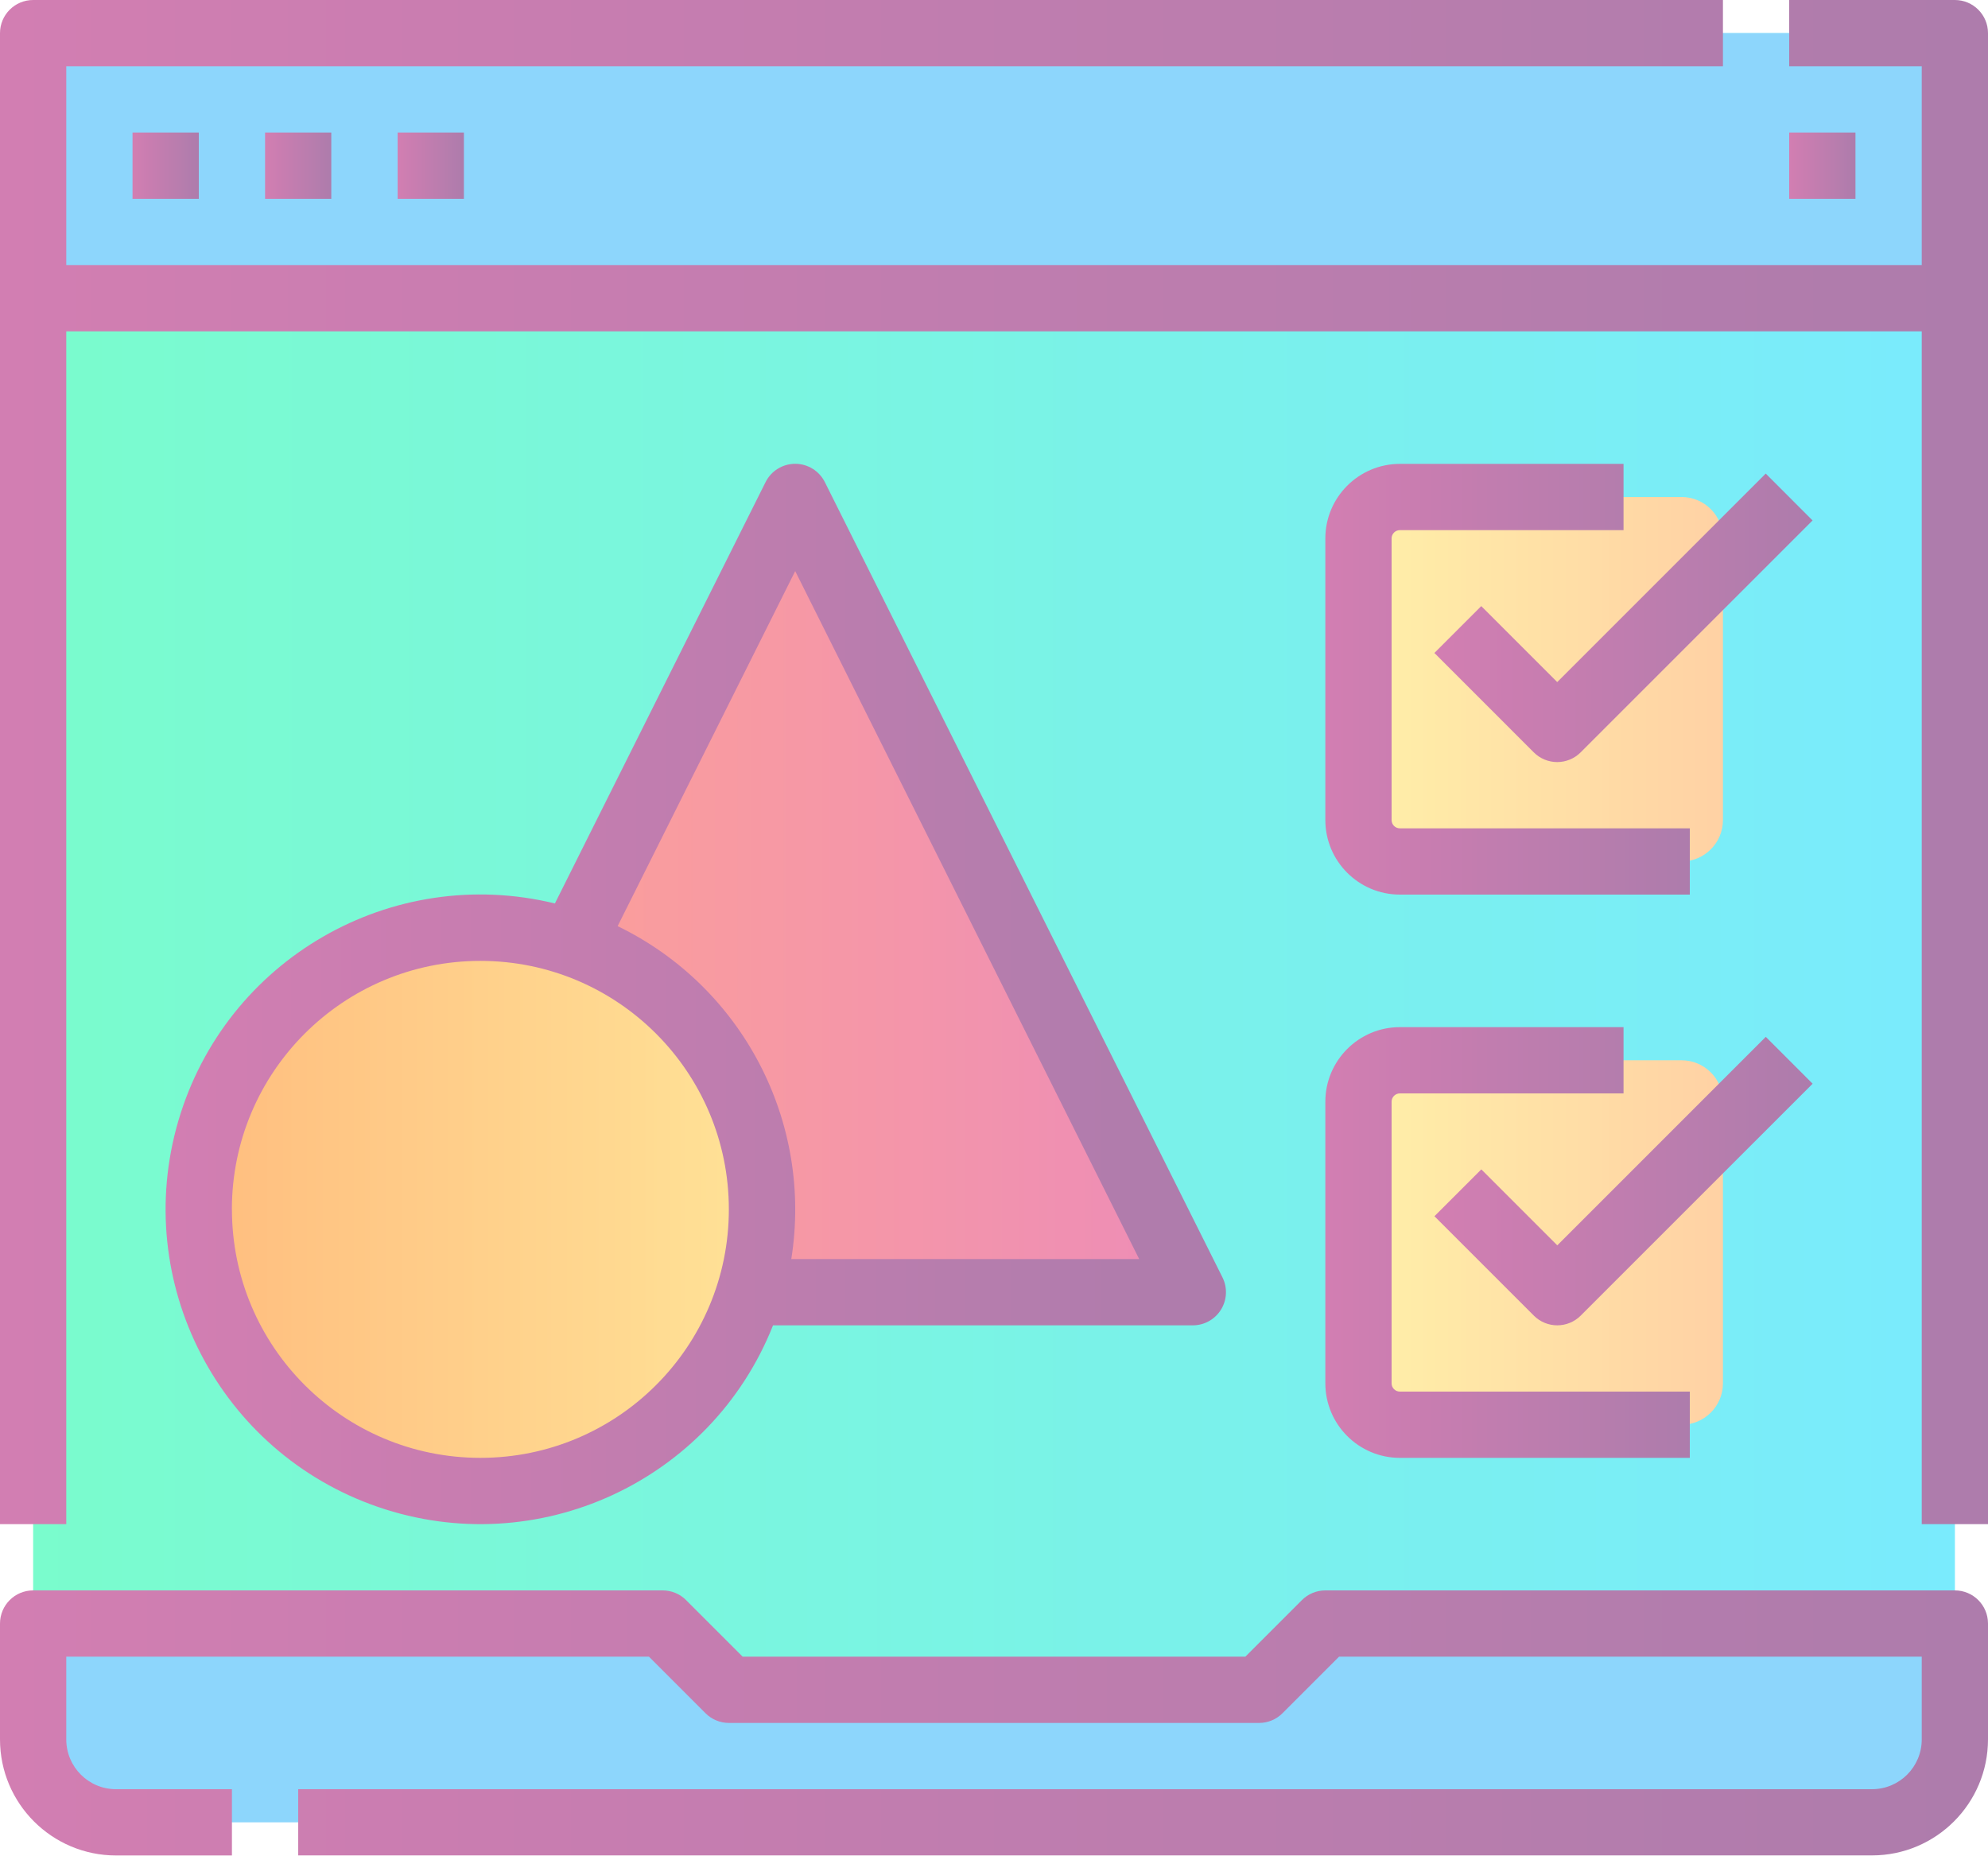
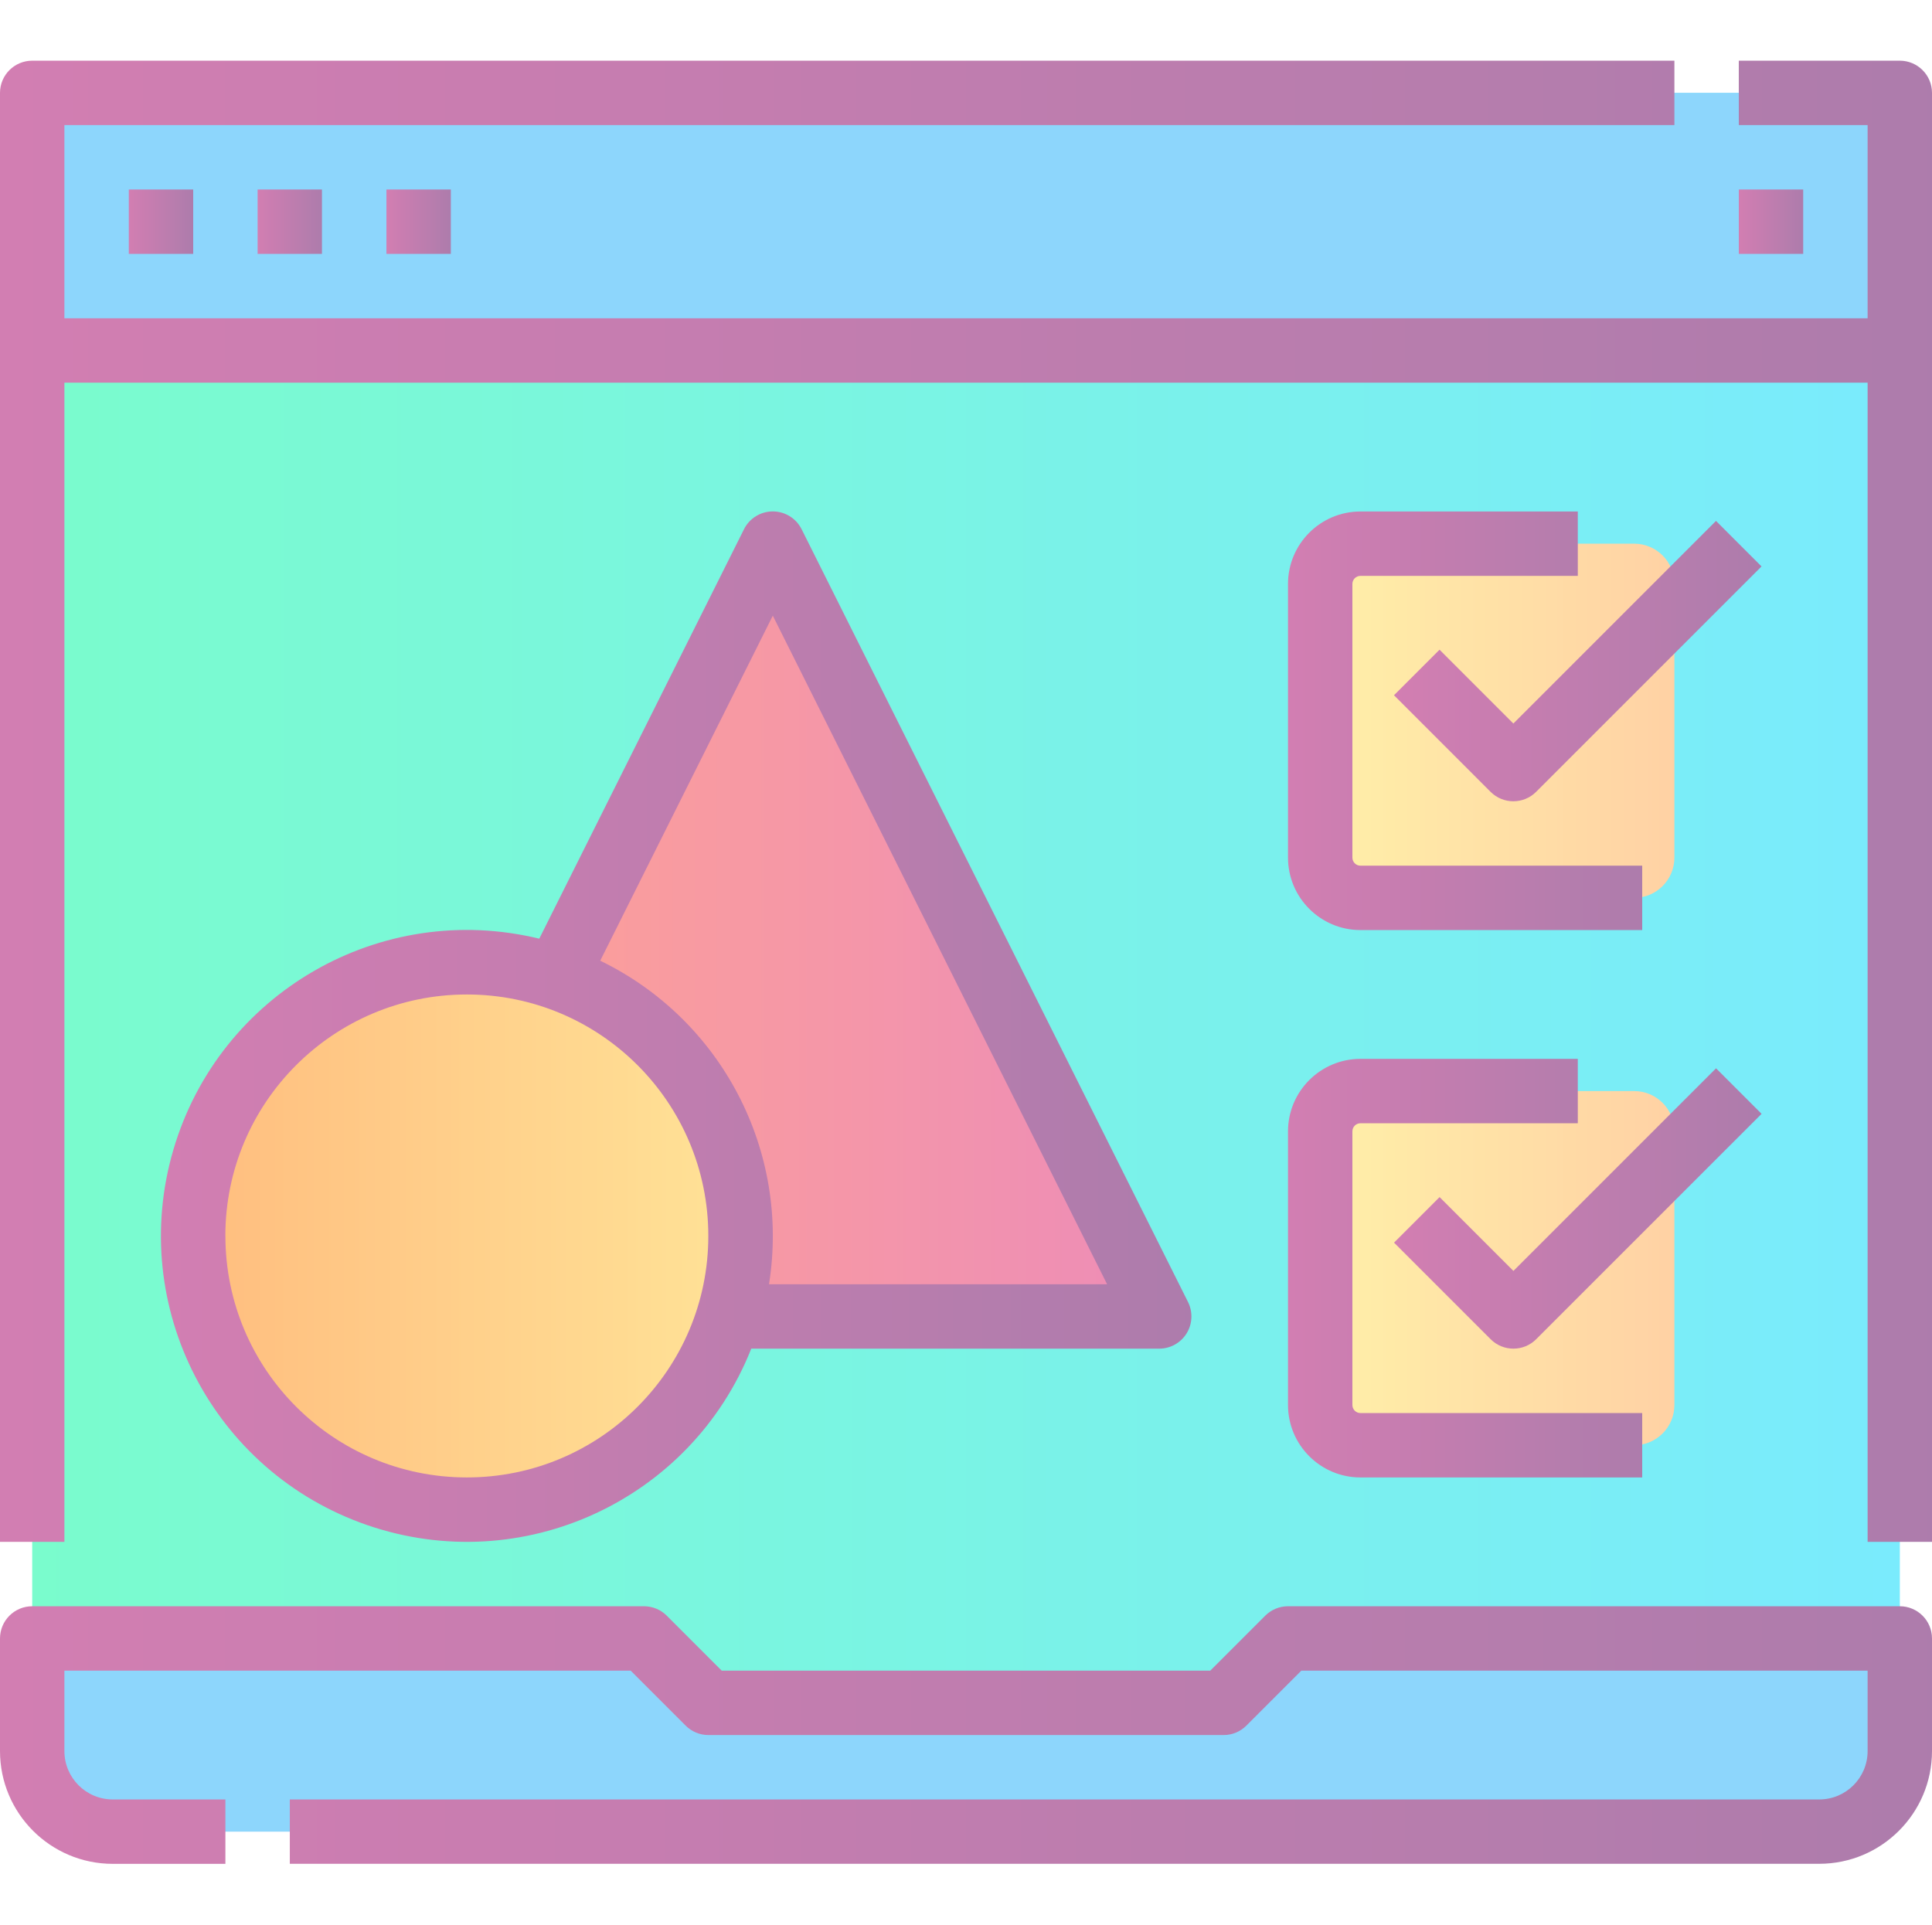
- <svg xmlns="http://www.w3.org/2000/svg" xmlns:xlink="http://www.w3.org/1999/xlink" width="140.809" height="131.422" viewBox="0 0 140.809 131.422">
+ <svg xmlns="http://www.w3.org/2000/svg" xmlns:xlink="http://www.w3.org/1999/xlink" width="100.809" height="100.422" viewBox="0 0 140.809 131.422">
  <defs>
    <style>.a{opacity:0.52;}.b{fill:url(#a);}.c{fill:url(#b);}.d{fill:#25b1fa;}.e{fill:url(#d);}.f{fill:url(#e);}.g{fill:url(#f);}.h{fill:url(#g);}.i{fill:url(#h);}.j{fill:url(#j);}</style>
    <linearGradient id="a" y1="0.5" x2="1" y2="0.5" gradientUnits="objectBoundingBox">
      <stop offset="0" stop-color="#00f99f" />
      <stop offset="1" stop-color="#00d8fc" />
    </linearGradient>
    <linearGradient id="b" y1="0.5" x2="1" y2="0.5" gradientUnits="objectBoundingBox">
      <stop offset="0" stop-color="#ffe259" />
      <stop offset="1" stop-color="#ffa751" />
    </linearGradient>
    <linearGradient id="d" y1="0.5" x2="1" y2="0.5" gradientUnits="objectBoundingBox">
      <stop offset="0" stop-color="#ff5030" />
      <stop offset="1" stop-color="#dd2475" />
    </linearGradient>
    <linearGradient id="e" y1="0.5" x2="1" y2="0.5" gradientUnits="objectBoundingBox">
      <stop offset="0" stop-color="#ff8109" />
      <stop offset="1" stop-color="#ffc837" />
    </linearGradient>
    <linearGradient id="f" y1="0.5" x2="1" y2="0.5" gradientUnits="objectBoundingBox">
      <stop offset="0" stop-color="#a9076b" />
      <stop offset="1" stop-color="#62045f" />
    </linearGradient>
    <linearGradient id="g" x1="0" y1="0.5" x2="1" y2="0.5" xlink:href="#f" />
    <linearGradient id="h" x1="0" y1="0.5" x2="1" y2="0.5" xlink:href="#f" />
    <linearGradient id="j" x1="0" y1="0.5" x2="1" y2="0.5" xlink:href="#f" />
  </defs>
  <g class="a" transform="translate(-358.135 -295.682)">
    <path class="b" d="M360.482,298.029H496.6V415.37H360.482Z" />
    <rect class="c" width="25.815" height="25.815" rx="2.934" transform="translate(454.355 330.884)" />
    <rect class="c" width="25.815" height="25.815" rx="2.934" transform="translate(454.355 370.78)" />
    <path class="d" d="M360.482,298.029H496.6V316.8H360.482Z" />
    <path class="d" d="M490.73,424.757H366.349a5.867,5.867,0,0,1-5.867-5.867v-8.214h44.59l4.693,4.694h37.549l4.694-4.694H496.6v8.214A5.867,5.867,0,0,1,490.73,424.757Z" />
    <path class="e" d="M386.3,387.208h56.324l-28.162-56.324Z" />
    <circle class="f" cx="19.948" cy="19.948" r="19.948" transform="translate(372.216 361.393)" />
    <path class="g" d="M496.6,295.682H484.863v4.694h9.388v14.081H362.829V300.376H480.17v-4.694H360.482a2.347,2.347,0,0,0-2.347,2.347V403.636h4.694V319.15H494.251v84.486h4.693V298.029A2.347,2.347,0,0,0,496.6,295.682Z" />
    <path class="h" d="M484.863,305.069h4.694v4.694h-4.694Z" />
    <path class="i" d="M386.3,305.069h4.694v4.694H386.3Z" />
    <path class="h" d="M367.522,305.069h4.694v4.694h-4.694Z" />
    <path class="j" d="M376.91,305.069H381.6v4.694H376.91Z" />
    <path class="g" d="M496.6,408.329H452.008a2.35,2.35,0,0,0-1.66.688l-4.006,4.006H410.737l-4.006-4.006a2.347,2.347,0,0,0-1.659-.688h-44.59a2.347,2.347,0,0,0-2.347,2.347v8.214a8.224,8.224,0,0,0,8.214,8.214h8.214V422.41h-8.214a3.524,3.524,0,0,1-3.52-3.52v-5.867H404.1l4.006,4.006a2.347,2.347,0,0,0,1.659.688h37.549a2.348,2.348,0,0,0,1.66-.688l4.006-4.006h41.271v5.867a3.525,3.525,0,0,1-3.521,3.52H379.257V427.1H490.73a8.223,8.223,0,0,0,8.214-8.214v-8.214A2.347,2.347,0,0,0,496.6,408.329Z" />
    <path class="g" d="M463.055,378.508l-3.319,3.319,7.04,7.04a2.347,2.347,0,0,0,3.319,0h0l16.428-16.427-3.319-3.319-14.768,14.768Z" />
    <path class="g" d="M452.008,393.662a5.285,5.285,0,0,0,5.28,5.28h20.535v-4.694H457.288a.586.586,0,0,1-.587-.586V373.714a.587.587,0,0,1,.587-.587h15.841v-4.694H457.288a5.287,5.287,0,0,0-5.28,5.281Z" />
    <path class="g" d="M483.2,329.225l-14.768,14.768-5.381-5.381-3.319,3.319,7.04,7.041a2.348,2.348,0,0,0,3.319,0h0l16.428-16.428Z" />
    <path class="g" d="M452.008,333.818v19.948a5.285,5.285,0,0,0,5.28,5.28h20.535v-4.693H457.288a.587.587,0,0,1-.587-.587V333.818a.587.587,0,0,1,.587-.587h15.841v-4.693H457.288A5.285,5.285,0,0,0,452.008,333.818Z" />
    <path class="g" d="M412.891,389.555h29.73a2.349,2.349,0,0,0,2.1-3.4l-28.162-56.323a2.347,2.347,0,0,0-4.2,0l-14.921,29.842a22.295,22.295,0,1,0,15.452,29.878Zm1.568-53.423,24.364,48.729H414.182a22.311,22.311,0,0,0-12.3-23.582Zm-39.9,45.209a17.6,17.6,0,1,1,17.6,17.6A17.6,17.6,0,0,1,374.563,381.341Z" />
  </g>
</svg>
